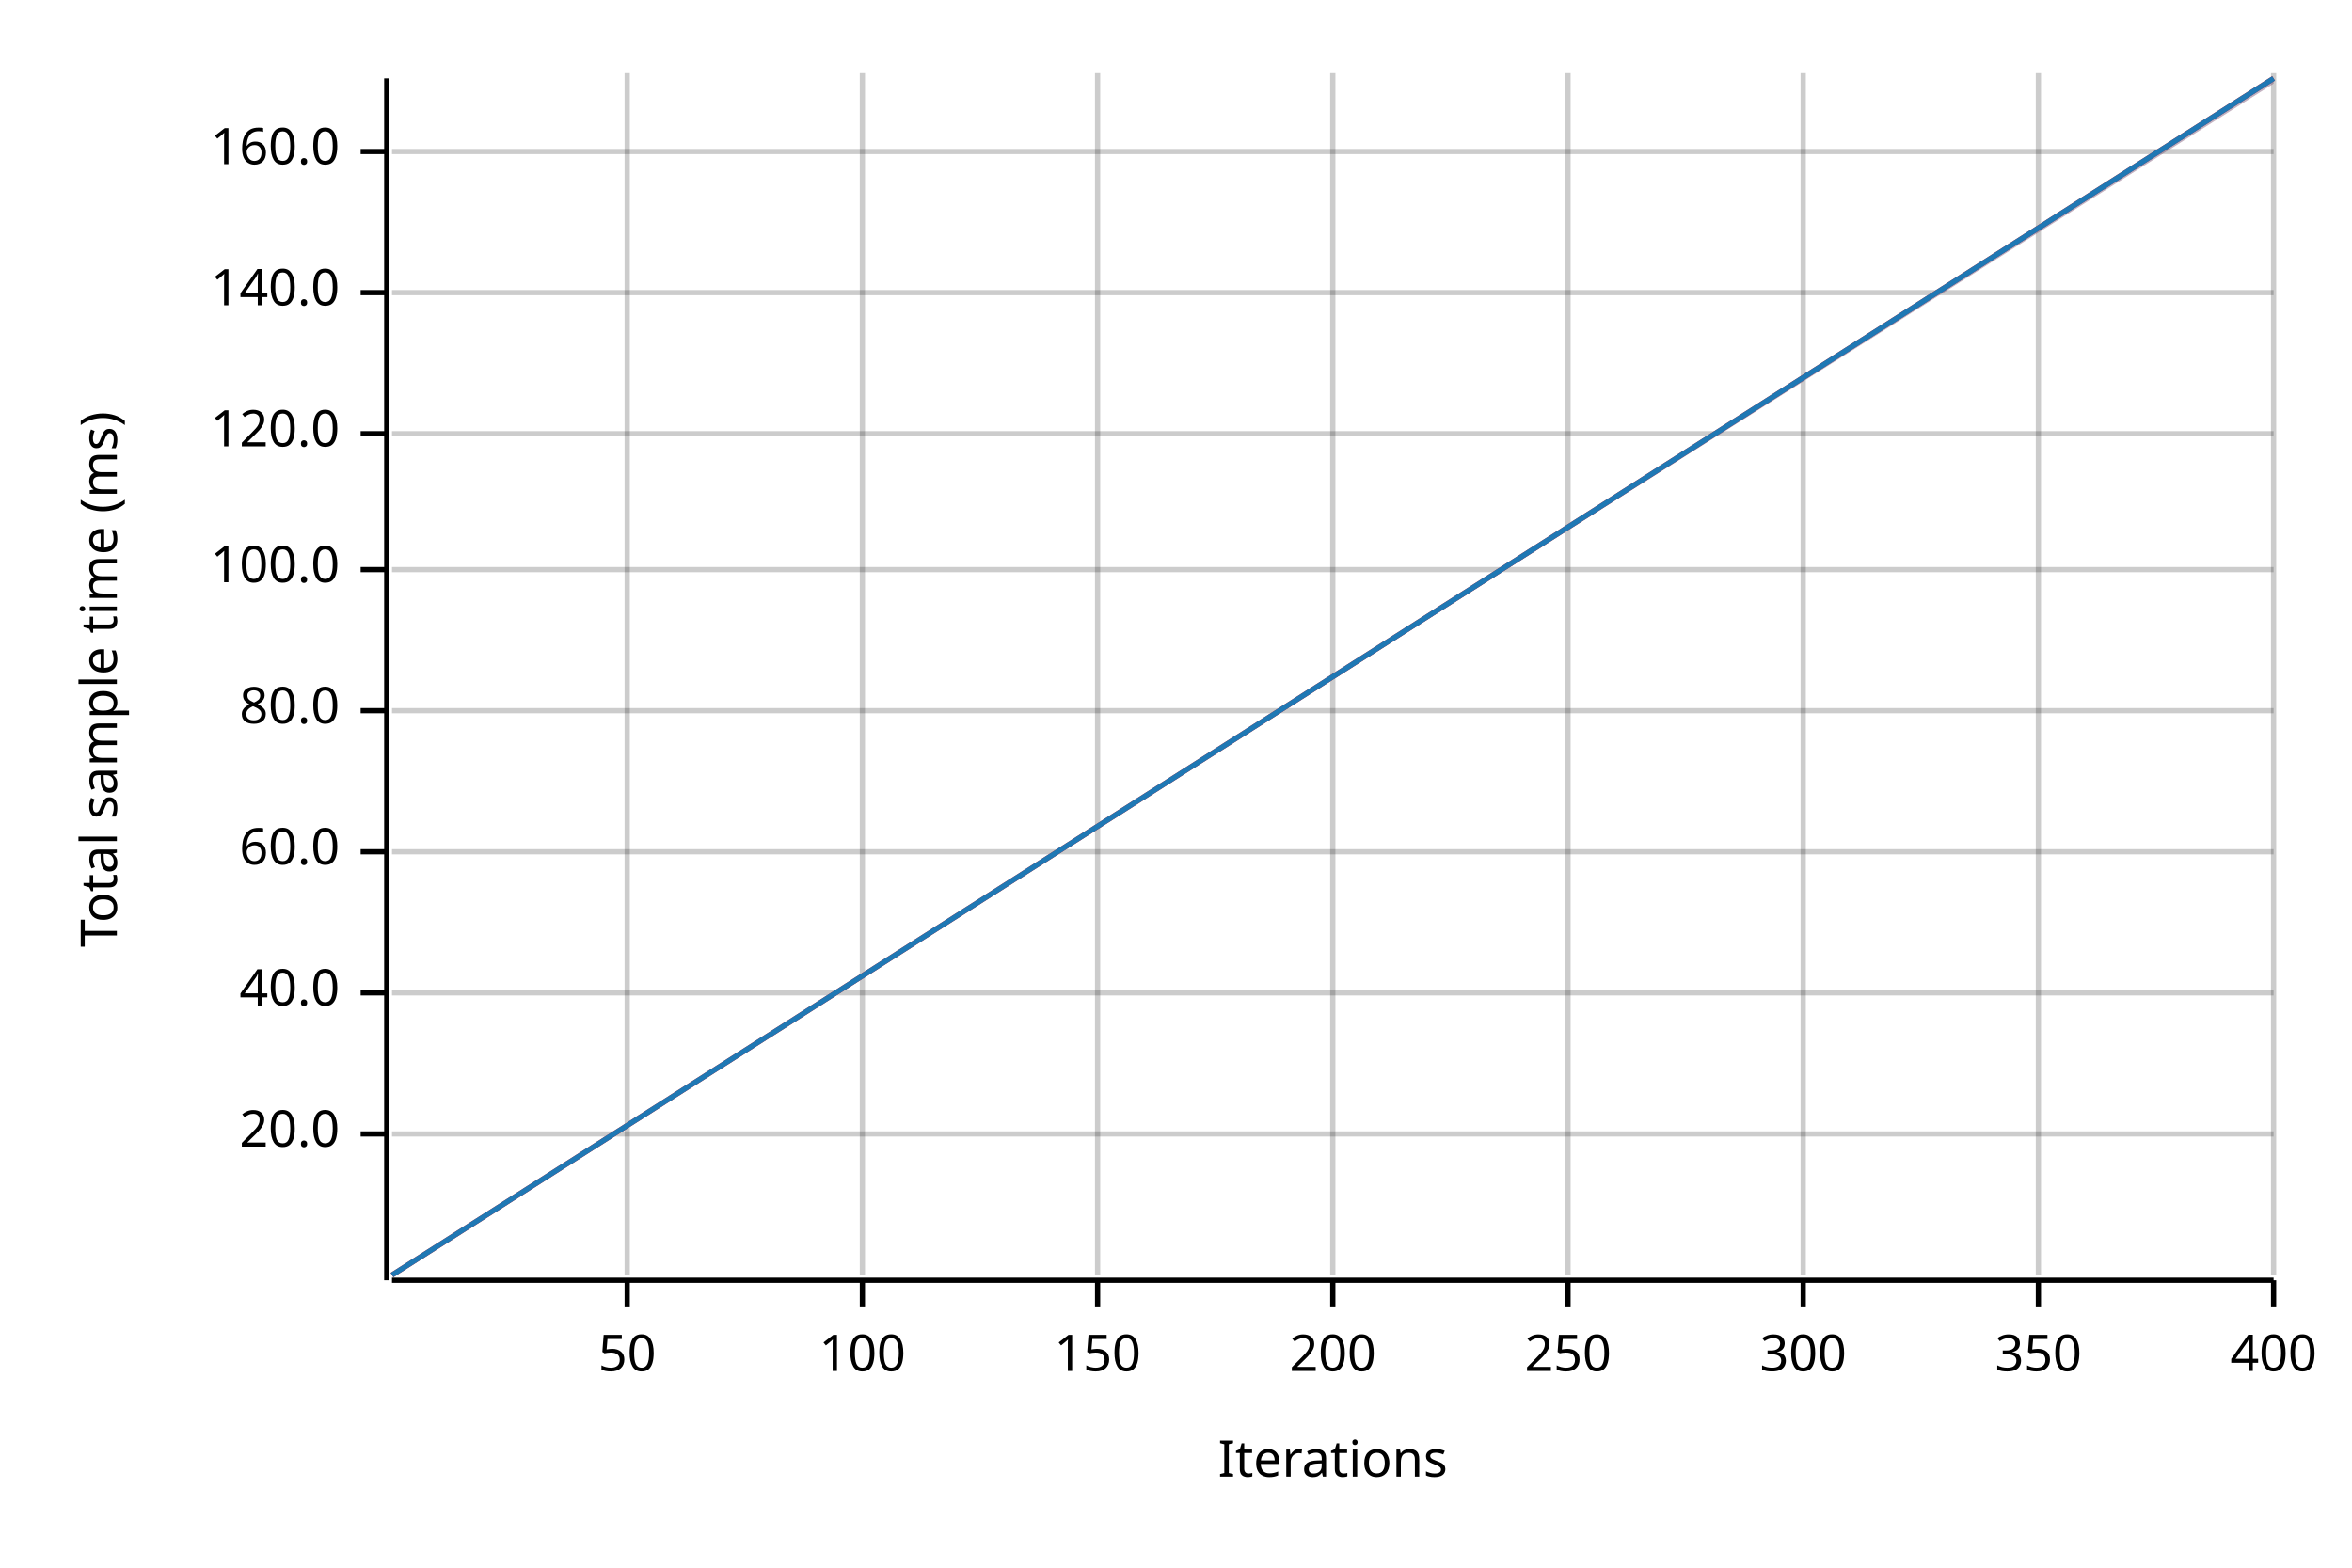
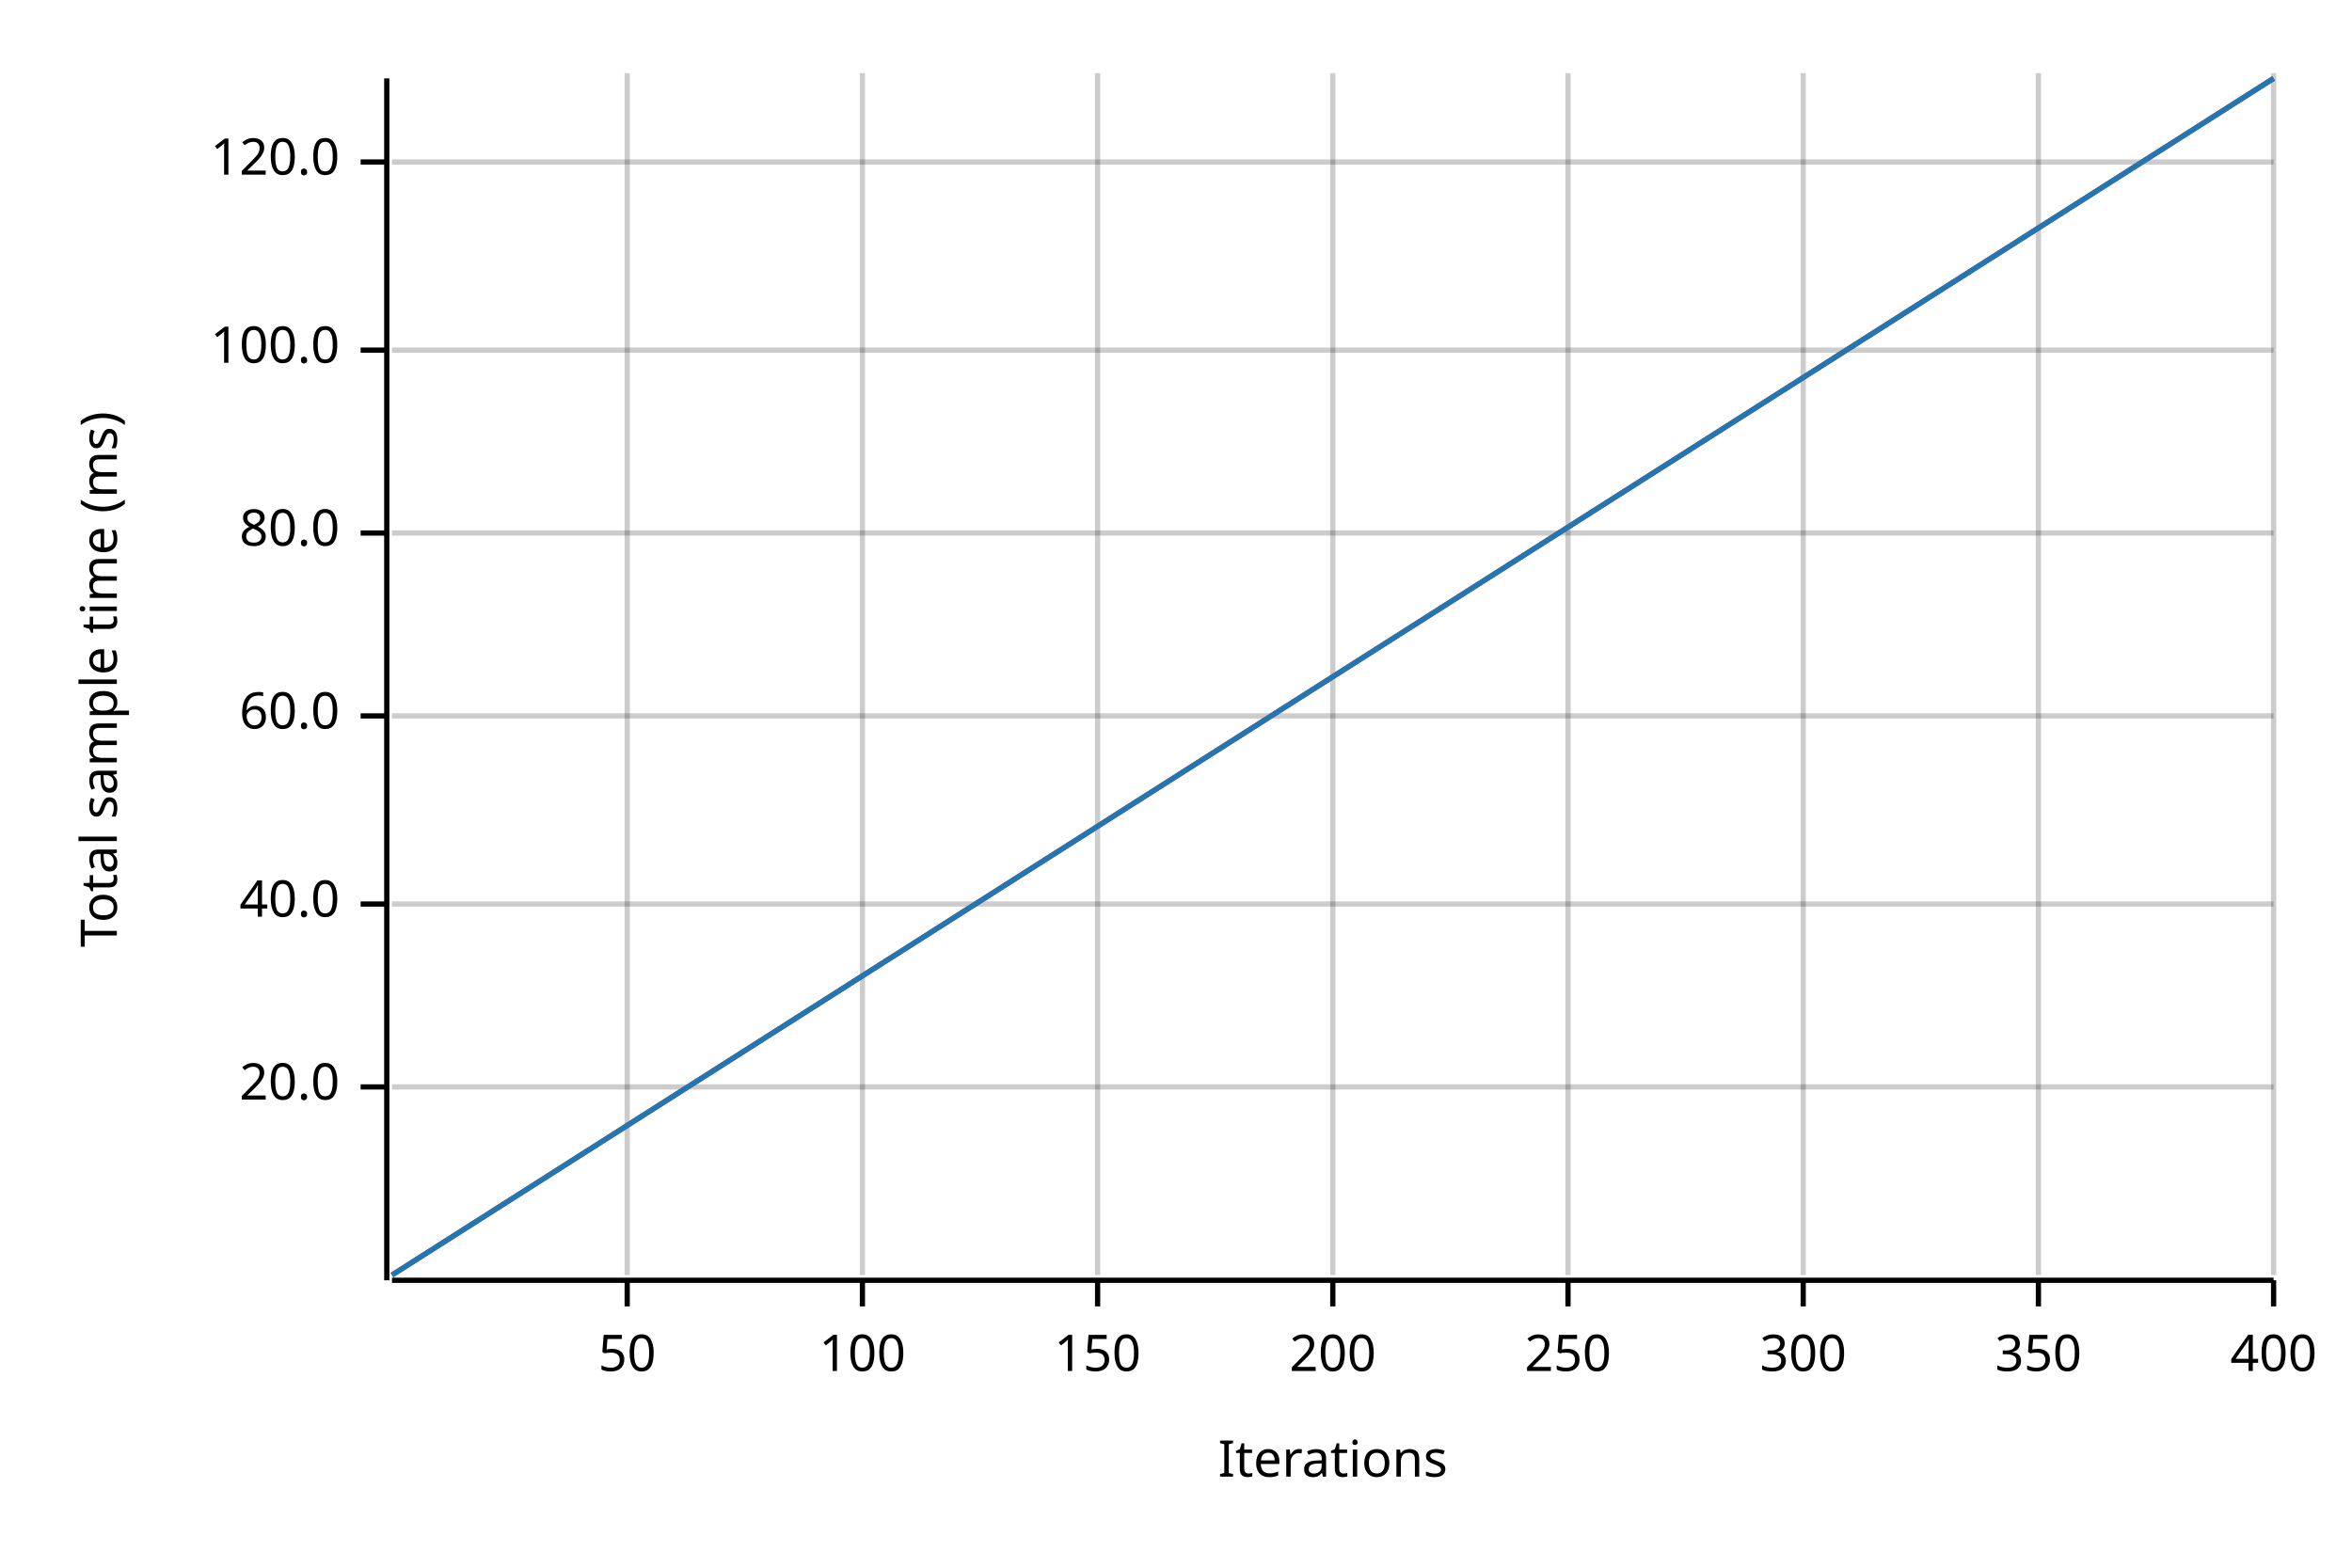
<svg xmlns="http://www.w3.org/2000/svg" width="450" height="300">
  <text x="15" y="130" dy="0.76em" text-anchor="middle" font-family="sans-serif" font-size="9.677" opacity="1" fill="#000000" transform="rotate(270, 15, 130)">
Total sample time (ms)
</text>
  <text x="255" y="285" dy="-0.5ex" text-anchor="middle" font-family="sans-serif" font-size="9.677" opacity="1" fill="#000000">
Iterations
</text>
  <line opacity="0.2" stroke="#000000" stroke-width="1" x1="120" y1="244" x2="120" y2="14" />
  <line opacity="0.2" stroke="#000000" stroke-width="1" x1="165" y1="244" x2="165" y2="14" />
  <line opacity="0.2" stroke="#000000" stroke-width="1" x1="210" y1="244" x2="210" y2="14" />
  <line opacity="0.2" stroke="#000000" stroke-width="1" x1="255" y1="244" x2="255" y2="14" />
  <line opacity="0.2" stroke="#000000" stroke-width="1" x1="300" y1="244" x2="300" y2="14" />
  <line opacity="0.2" stroke="#000000" stroke-width="1" x1="345" y1="244" x2="345" y2="14" />
  <line opacity="0.2" stroke="#000000" stroke-width="1" x1="390" y1="244" x2="390" y2="14" />
  <line opacity="0.2" stroke="#000000" stroke-width="1" x1="435" y1="244" x2="435" y2="14" />
-   <line opacity="0.2" stroke="#000000" stroke-width="1" x1="75" y1="217" x2="435" y2="217" />
-   <line opacity="0.2" stroke="#000000" stroke-width="1" x1="75" y1="190" x2="435" y2="190" />
-   <line opacity="0.2" stroke="#000000" stroke-width="1" x1="75" y1="163" x2="435" y2="163" />
-   <line opacity="0.2" stroke="#000000" stroke-width="1" x1="75" y1="136" x2="435" y2="136" />
-   <line opacity="0.2" stroke="#000000" stroke-width="1" x1="75" y1="109" x2="435" y2="109" />
-   <line opacity="0.2" stroke="#000000" stroke-width="1" x1="75" y1="83" x2="435" y2="83" />
-   <line opacity="0.2" stroke="#000000" stroke-width="1" x1="75" y1="56" x2="435" y2="56" />
-   <line opacity="0.2" stroke="#000000" stroke-width="1" x1="75" y1="29" x2="435" y2="29" />
+   <line opacity="0.2" stroke="#000000" stroke-width="1" x1="75" y1="208" x2="435" y2="208" />
+   <line opacity="0.2" stroke="#000000" stroke-width="1" x1="75" y1="173" x2="435" y2="173" />
+   <line opacity="0.2" stroke="#000000" stroke-width="1" x1="75" y1="137" x2="435" y2="137" />
+   <line opacity="0.2" stroke="#000000" stroke-width="1" x1="75" y1="102" x2="435" y2="102" />
+   <line opacity="0.2" stroke="#000000" stroke-width="1" x1="75" y1="67" x2="435" y2="67" />
+   <line opacity="0.2" stroke="#000000" stroke-width="1" x1="75" y1="31" x2="435" y2="31" />
  <polyline fill="none" opacity="1" stroke="#000000" stroke-width="1" points="74,15 74,245 " />
-   <text x="65" y="217" dy="0.5ex" text-anchor="end" font-family="sans-serif" font-size="9.677" opacity="1" fill="#000000">
+   <text x="65" y="208" dy="0.5ex" text-anchor="end" font-family="sans-serif" font-size="9.677" opacity="1" fill="#000000">
20.0
</text>
-   <polyline fill="none" opacity="1" stroke="#000000" stroke-width="1" points="69,217 74,217 " />
-   <text x="65" y="190" dy="0.5ex" text-anchor="end" font-family="sans-serif" font-size="9.677" opacity="1" fill="#000000">
+   <polyline fill="none" opacity="1" stroke="#000000" stroke-width="1" points="69,208 74,208 " />
+   <text x="65" y="173" dy="0.5ex" text-anchor="end" font-family="sans-serif" font-size="9.677" opacity="1" fill="#000000">
40.0
</text>
-   <polyline fill="none" opacity="1" stroke="#000000" stroke-width="1" points="69,190 74,190 " />
-   <text x="65" y="163" dy="0.5ex" text-anchor="end" font-family="sans-serif" font-size="9.677" opacity="1" fill="#000000">
+   <polyline fill="none" opacity="1" stroke="#000000" stroke-width="1" points="69,173 74,173 " />
+   <text x="65" y="137" dy="0.5ex" text-anchor="end" font-family="sans-serif" font-size="9.677" opacity="1" fill="#000000">
60.0
</text>
-   <polyline fill="none" opacity="1" stroke="#000000" stroke-width="1" points="69,163 74,163 " />
-   <text x="65" y="136" dy="0.5ex" text-anchor="end" font-family="sans-serif" font-size="9.677" opacity="1" fill="#000000">
+   <polyline fill="none" opacity="1" stroke="#000000" stroke-width="1" points="69,137 74,137 " />
+   <text x="65" y="102" dy="0.5ex" text-anchor="end" font-family="sans-serif" font-size="9.677" opacity="1" fill="#000000">
80.0
</text>
-   <polyline fill="none" opacity="1" stroke="#000000" stroke-width="1" points="69,136 74,136 " />
-   <text x="65" y="109" dy="0.5ex" text-anchor="end" font-family="sans-serif" font-size="9.677" opacity="1" fill="#000000">
+   <polyline fill="none" opacity="1" stroke="#000000" stroke-width="1" points="69,102 74,102 " />
+   <text x="65" y="67" dy="0.5ex" text-anchor="end" font-family="sans-serif" font-size="9.677" opacity="1" fill="#000000">
100.0
</text>
-   <polyline fill="none" opacity="1" stroke="#000000" stroke-width="1" points="69,109 74,109 " />
-   <text x="65" y="83" dy="0.5ex" text-anchor="end" font-family="sans-serif" font-size="9.677" opacity="1" fill="#000000">
+   <polyline fill="none" opacity="1" stroke="#000000" stroke-width="1" points="69,67 74,67 " />
+   <text x="65" y="31" dy="0.5ex" text-anchor="end" font-family="sans-serif" font-size="9.677" opacity="1" fill="#000000">
120.0
</text>
-   <polyline fill="none" opacity="1" stroke="#000000" stroke-width="1" points="69,83 74,83 " />
-   <text x="65" y="56" dy="0.5ex" text-anchor="end" font-family="sans-serif" font-size="9.677" opacity="1" fill="#000000">
- 140.0
- </text>
-   <polyline fill="none" opacity="1" stroke="#000000" stroke-width="1" points="69,56 74,56 " />
-   <text x="65" y="29" dy="0.5ex" text-anchor="end" font-family="sans-serif" font-size="9.677" opacity="1" fill="#000000">
- 160.0
- </text>
-   <polyline fill="none" opacity="1" stroke="#000000" stroke-width="1" points="69,29 74,29 " />
+   <polyline fill="none" opacity="1" stroke="#000000" stroke-width="1" points="69,31 74,31 " />
  <polyline fill="none" opacity="1" stroke="#000000" stroke-width="1" points="75,245 435,245 " />
  <text x="120" y="255" dy="0.76em" text-anchor="middle" font-family="sans-serif" font-size="9.677" opacity="1" fill="#000000">
50
</text>
  <polyline fill="none" opacity="1" stroke="#000000" stroke-width="1" points="120,245 120,250 " />
  <text x="165" y="255" dy="0.76em" text-anchor="middle" font-family="sans-serif" font-size="9.677" opacity="1" fill="#000000">
100
</text>
  <polyline fill="none" opacity="1" stroke="#000000" stroke-width="1" points="165,245 165,250 " />
  <text x="210" y="255" dy="0.76em" text-anchor="middle" font-family="sans-serif" font-size="9.677" opacity="1" fill="#000000">
150
</text>
  <polyline fill="none" opacity="1" stroke="#000000" stroke-width="1" points="210,245 210,250 " />
  <text x="255" y="255" dy="0.76em" text-anchor="middle" font-family="sans-serif" font-size="9.677" opacity="1" fill="#000000">
200
</text>
  <polyline fill="none" opacity="1" stroke="#000000" stroke-width="1" points="255,245 255,250 " />
  <text x="300" y="255" dy="0.76em" text-anchor="middle" font-family="sans-serif" font-size="9.677" opacity="1" fill="#000000">
250
</text>
  <polyline fill="none" opacity="1" stroke="#000000" stroke-width="1" points="300,245 300,250 " />
  <text x="345" y="255" dy="0.76em" text-anchor="middle" font-family="sans-serif" font-size="9.677" opacity="1" fill="#000000">
300
</text>
  <polyline fill="none" opacity="1" stroke="#000000" stroke-width="1" points="345,245 345,250 " />
  <text x="390" y="255" dy="0.76em" text-anchor="middle" font-family="sans-serif" font-size="9.677" opacity="1" fill="#000000">
350
</text>
  <polyline fill="none" opacity="1" stroke="#000000" stroke-width="1" points="390,245 390,250 " />
  <text x="435" y="255" dy="0.76em" text-anchor="middle" font-family="sans-serif" font-size="9.677" opacity="1" fill="#000000">
400
</text>
  <polyline fill="none" opacity="1" stroke="#000000" stroke-width="1" points="435,245 435,250 " />
  <polyline fill="none" opacity="1" stroke="#E31A1C" stroke-width="1" points="75,244 435,15 " />
-   <polygon opacity="0.25" fill="#E31A1C" points="75,244 435,16 435,15 " />
+   <polygon opacity="0.25" fill="#E31A1C" points="75,244 435,15 435,15 " />
  <polyline fill="none" opacity="1" stroke="#1F78B4" stroke-width="1" points="75,244 435,15 " />
-   <polygon opacity="0.25" fill="#1F78B4" points="75,244 435,16 435,15 " />
+   <polygon opacity="0.25" fill="#1F78B4" points="75,244 435,15 435,15 " />
</svg>
